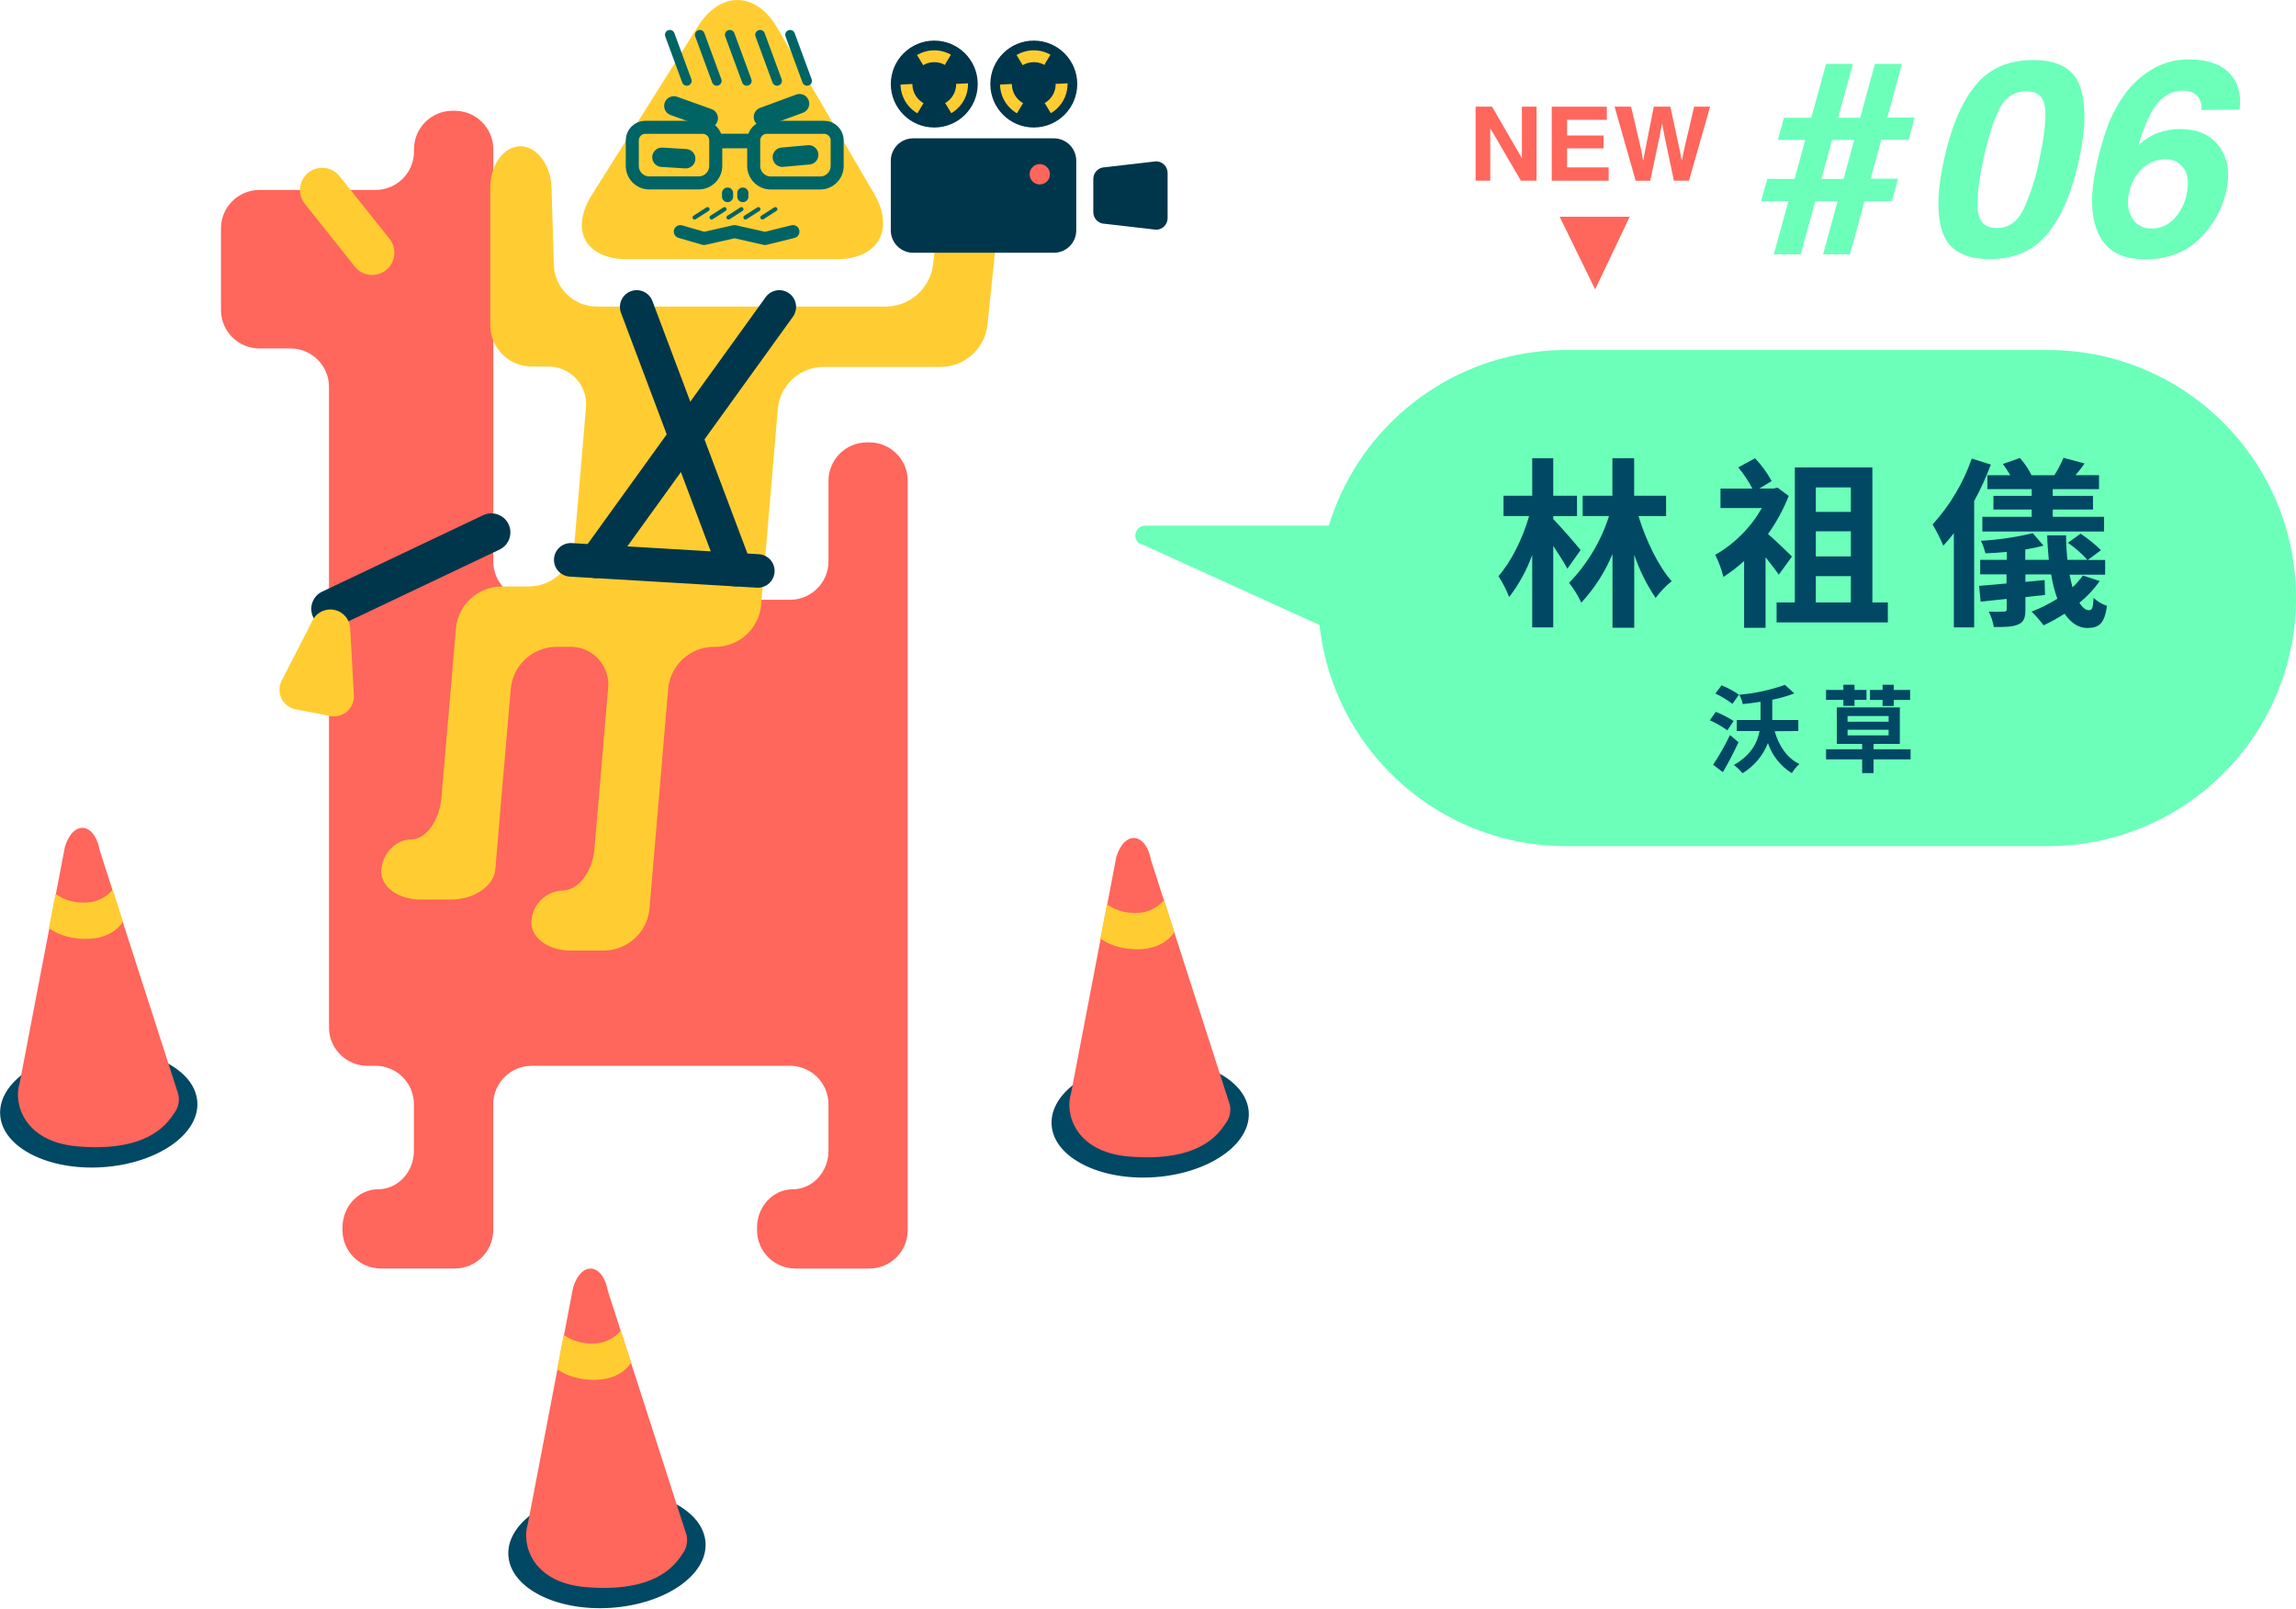
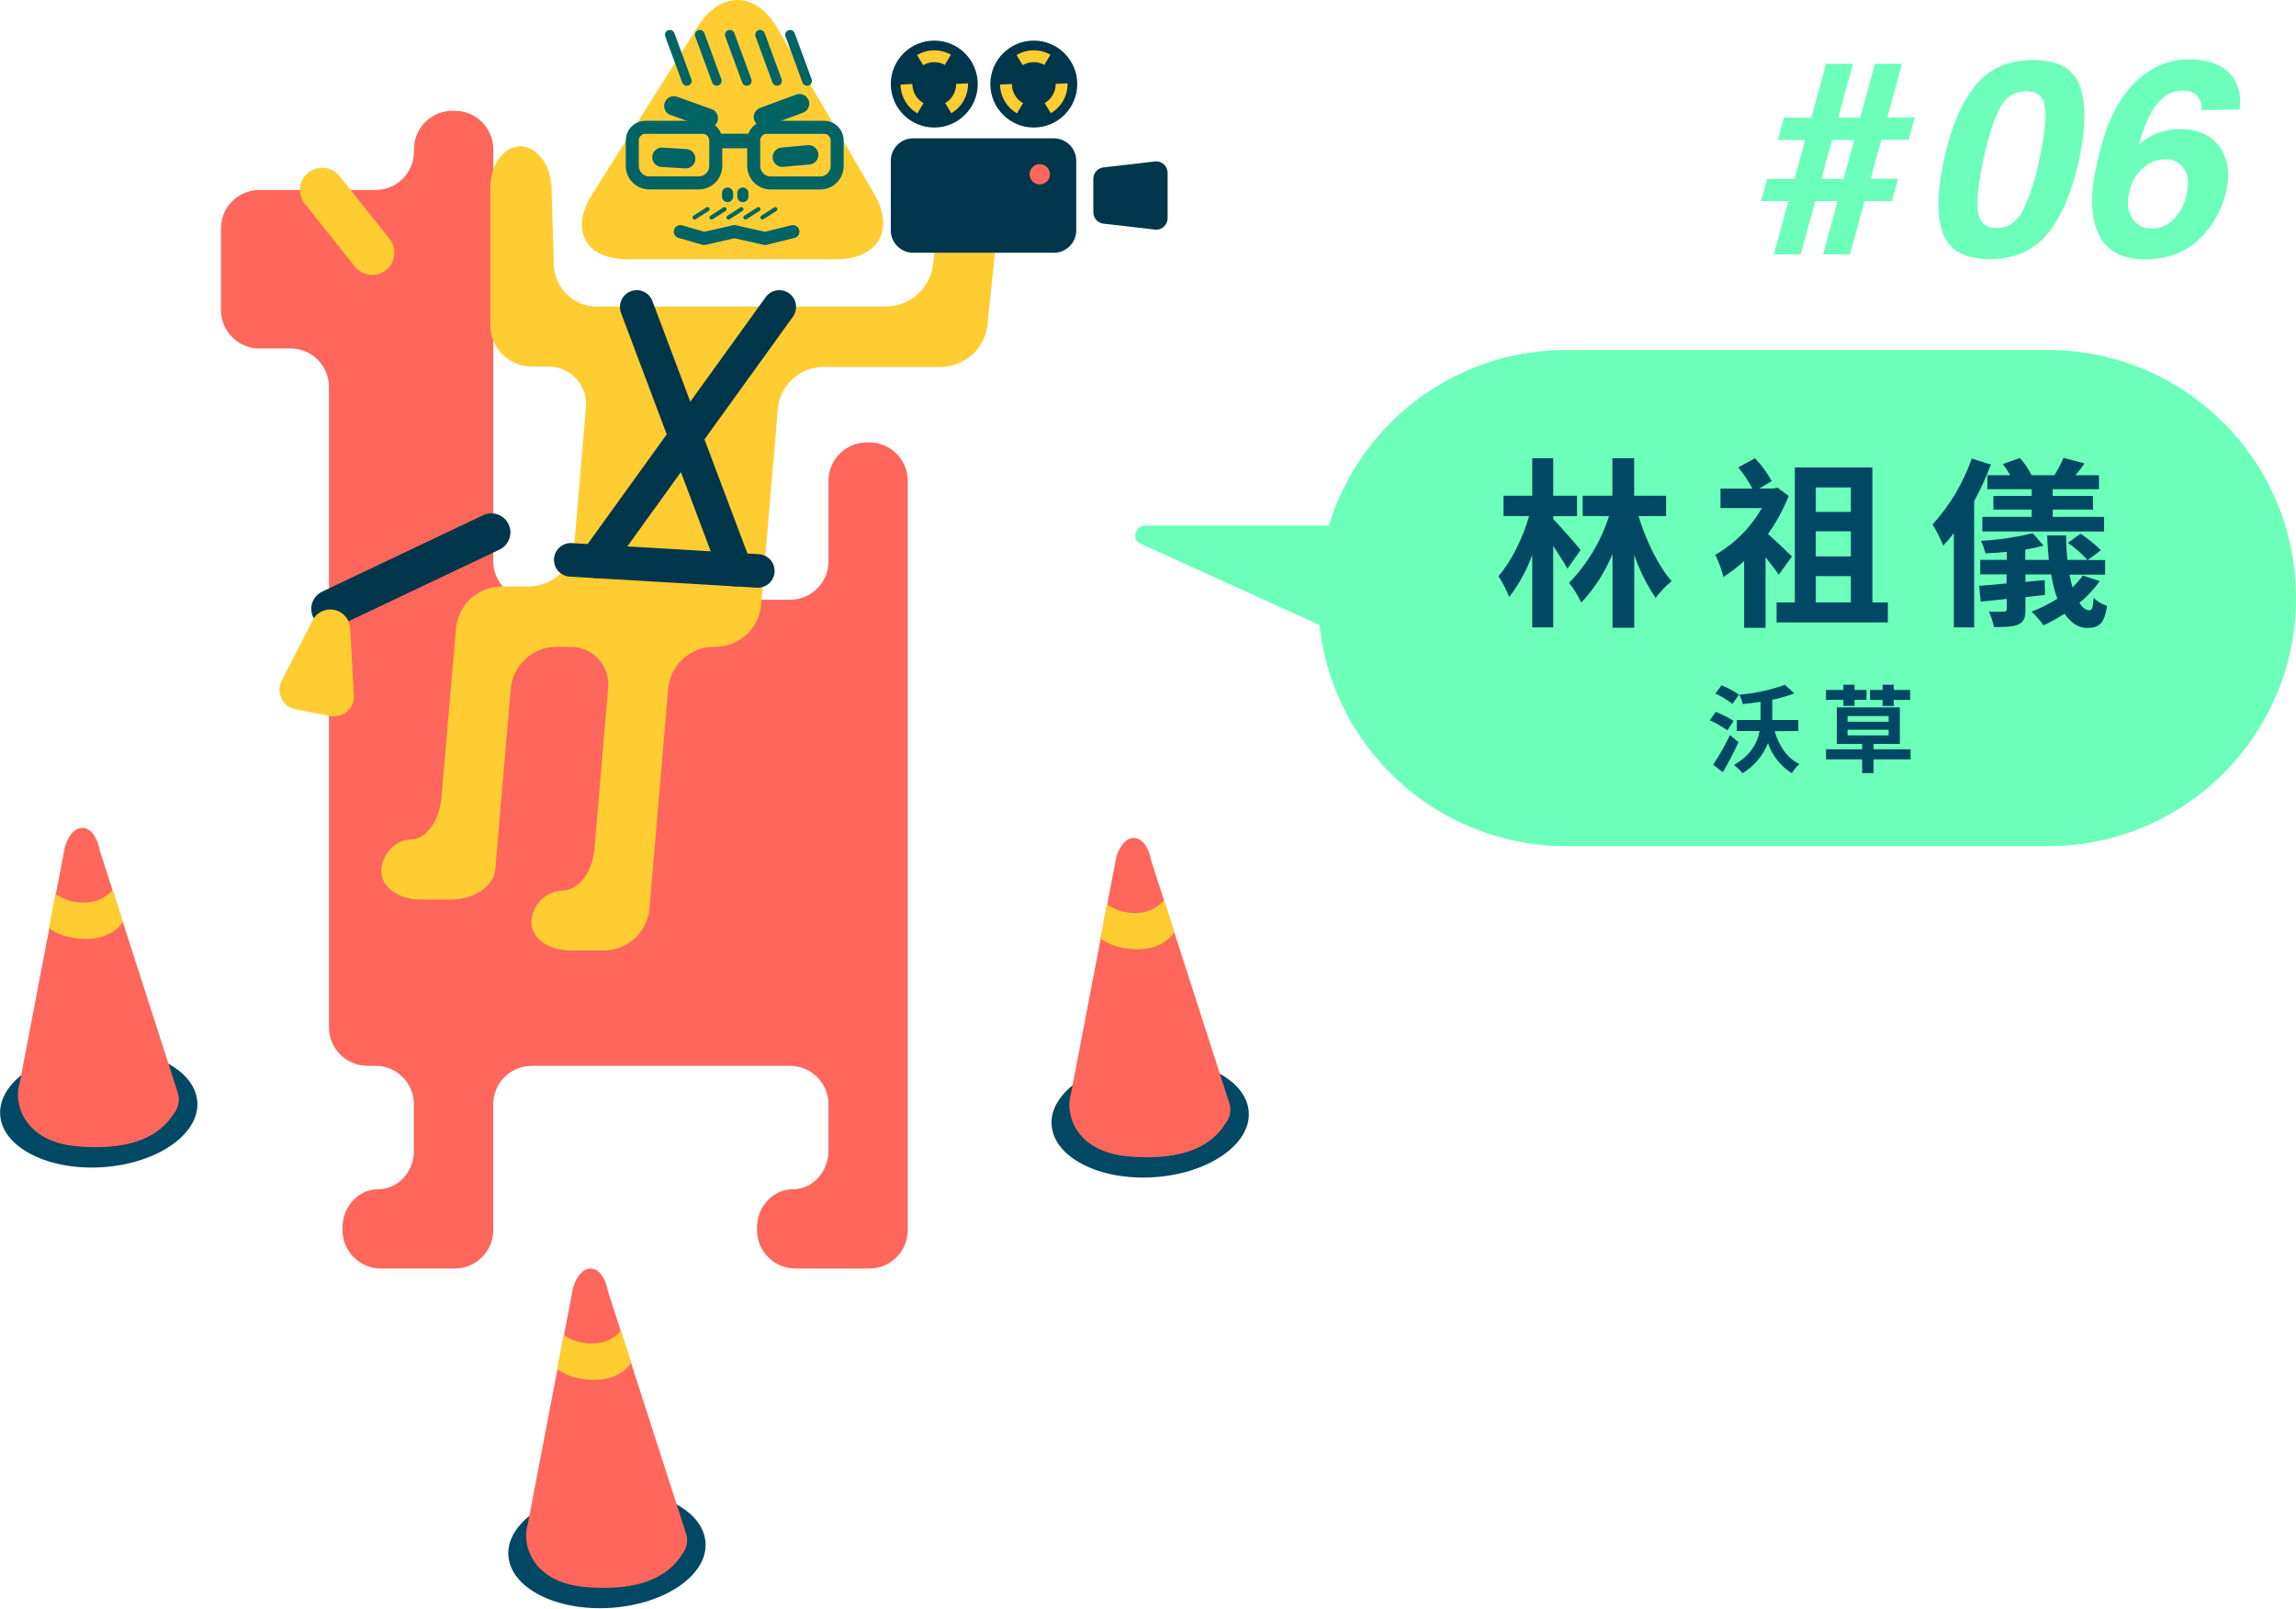
<svg xmlns="http://www.w3.org/2000/svg" viewBox="0 0 503.4 352.62">
  <defs>
    <style>.cls-1{fill:#004864;}.cls-2{fill:#ff665c;}.cls-3{fill:#ffcd32;}.cls-10,.cls-11,.cls-13,.cls-14,.cls-15,.cls-4,.cls-5,.cls-6,.cls-7,.cls-8,.cls-9{fill:none;}.cls-13,.cls-15,.cls-4{stroke:#ffcd32;}.cls-10,.cls-11,.cls-14,.cls-15,.cls-4,.cls-5,.cls-6,.cls-7,.cls-8,.cls-9{stroke-linecap:round;}.cls-13,.cls-4,.cls-5{stroke-miterlimit:10;}.cls-4{stroke-width:9.74px;}.cls-14,.cls-5{stroke:#00364b;}.cls-5{stroke-width:7.36px;}.cls-10,.cls-11,.cls-6,.cls-7,.cls-8,.cls-9{stroke:#006464;}.cls-10,.cls-14,.cls-15,.cls-6,.cls-7,.cls-8,.cls-9{stroke-linejoin:round;}.cls-6{stroke-width:2.86px;}.cls-7{stroke-width:3.19px;}.cls-8{stroke-width:4.25px;}.cls-9{stroke-width:0.91px;}.cls-10{stroke-width:2.13px;}.cls-11{stroke-width:2.45px;}.cls-12{fill:#00364b;}.cls-13{stroke-width:2.6px;stroke-dasharray:6.37 6.37;}.cls-14{stroke-width:8.35px;}.cls-15{stroke-width:8.73px;}.cls-16{fill:#6bffba;}</style>
  </defs>
-   <g id="Layer_2" data-name="Layer 2">
+   <g id="圖層_2" data-name="圖層 2">
    <g id="content">
      <ellipse class="cls-1" cx="252.16" cy="245.25" rx="21.66" ry="12.91" transform="translate(-15.56 17.09) rotate(-3.77)" />
      <path class="cls-2" d="M234.82,239.74l9.94-51.89c1.81-5.85,6.5-5.36,7.62.8l17.25,53.52a5,5,0,0,1-1,4.25c-3.77,6-11.37,8-21.27,7.14C235.49,252.48,233.46,243.89,234.82,239.74Z" />
      <path class="cls-3" d="M242.68,198.27l-1.43,7.48s2.94,2.55,8.63,2.37,7.59-3.77,7.59-3.77l-2.25-7a7.9,7.9,0,0,1-6,2.81A10.54,10.54,0,0,1,242.68,198.27Z" />
      <ellipse class="cls-1" cx="133.05" cy="339.66" rx="21.66" ry="12.91" transform="translate(-22.02 9.47) rotate(-3.77)" />
      <path class="cls-2" d="M115.72,334.15l9.94-51.89c1.81-5.85,6.5-5.36,7.62.8l17.25,53.52a5,5,0,0,1-1,4.25c-3.77,6-11.37,8-21.27,7.14C116.38,346.89,114.35,338.3,115.72,334.15Z" />
      <path class="cls-3" d="M123.58,292.68l-1.43,7.48s2.94,2.55,8.63,2.37,7.59-3.77,7.59-3.77l-2.25-7a7.9,7.9,0,0,1-6,2.81A10.54,10.54,0,0,1,123.58,292.68Z" />
      <ellipse class="cls-1" cx="21.63" cy="243.03" rx="21.66" ry="12.91" transform="translate(-15.91 1.95) rotate(-3.77)" />
      <path class="cls-2" d="M4.3,237.52l9.94-51.89c1.81-5.85,6.5-5.36,7.62.8L39.1,239.95a5,5,0,0,1-1,4.25c-3.77,6-11.37,8-21.27,7.14C5,250.25,2.93,241.67,4.3,237.52Z" />
      <path class="cls-3" d="M12.16,196l-1.43,7.48s2.94,2.55,8.63,2.37,7.59-3.77,7.59-3.77l-2.25-7a7.9,7.9,0,0,1-6,2.81A10.54,10.54,0,0,1,12.16,196Z" />
      <path class="cls-2" d="M190.05,97a8.43,8.43,0,0,0-8.4,8.4v17.7a8.43,8.43,0,0,1-8.4,8.4h-56.7a8.43,8.43,0,0,1-8.4-8.4V32.69a8.43,8.43,0,0,0-8.4-8.4h-.58a8.43,8.43,0,0,0-8.4,8.4v.56a8.43,8.43,0,0,1-8.4,8.4H56.85a8.43,8.43,0,0,0-8.4,8.4V68a8.43,8.43,0,0,0,8.4,8.4h6.88a8.43,8.43,0,0,1,8.4,8.4V225.28a8.43,8.43,0,0,0,8.4,8.4h1.82a8.43,8.43,0,0,1,8.4,8.4v10.27c0,4.62-3.52,8.4-7.83,8.4s-7.83,3.78-7.83,8.4v.58a8.43,8.43,0,0,0,8.4,8.4H99.74a8.43,8.43,0,0,0,8.4-8.4V242.09a8.43,8.43,0,0,1,8.4-8.4h56.7a8.43,8.43,0,0,1,8.4,8.4v10.27c0,4.62-3.52,8.4-7.83,8.4s-7.83,3.78-7.83,8.4v.58a8.43,8.43,0,0,0,8.4,8.4h16.24a8.43,8.43,0,0,0,8.4-8.4V105.39a8.43,8.43,0,0,0-8.4-8.4Z" />
      <line class="cls-4" x1="81.6" y1="55.41" x2="70.64" y2="41.66" />
      <path class="cls-3" d="M212.9,43.1c-3.62,0-7.05,4.07-7.64,9l-.72,6.12a10.51,10.51,0,0,1-10.16,9H130.8a9.46,9.46,0,0,1-9.37-9.1l-.5-16.95c-.15-5-3.23-9.1-6.85-9.1s-6.58,4.09-6.59,9.1l0,30.1a9.11,9.11,0,0,0,9.08,9.1h3.57a8.24,8.24,0,0,1,8.33,9.07l-2.56,30.08a10.11,10.11,0,0,1-9.87,9.07h-6.19a10.11,10.11,0,0,0-9.87,9.07L96.77,175c-.42,5-3.44,9.07-6.69,9.07s-6.18,3-6.48,6.58,3.54,6.58,8.54,6.58h6.8c5,0,9.35-3,9.66-6.58L109.92,175,112,150.89a10.11,10.11,0,0,1,9.87-9.07H125a8.24,8.24,0,0,1,8.33,9.07l-3,35.29c-.42,5-3.58,9.07-7,9.07a7.15,7.15,0,0,0-6.81,6.58c-.31,3.62,3.54,6.58,8.54,6.58h7.46a10.11,10.11,0,0,0,9.87-9.07l4.12-48.45a10.11,10.11,0,0,1,9.87-9.07H157a10.11,10.11,0,0,0,9.87-9.07l3.68-43.23a10.11,10.11,0,0,1,9.87-9.07h26a10.37,10.37,0,0,0,10.06-9l2-19.26C219,47.17,216.52,43.1,212.9,43.1Z" />
      <line class="cls-5" x1="170.86" y1="67.3" x2="130.64" y2="123.08" />
      <line class="cls-5" x1="166.15" y1="125.18" x2="125.14" y2="122.75" />
      <line class="cls-5" x1="139.6" y1="67.3" x2="161.27" y2="124.89" />
      <path class="cls-3" d="M153.05,5.74C157.94-2,165.71-1.89,170.34,6l21.3,36.45c4.63,7.91.91,14.39-8.26,14.39H137.56c-9.17,0-12.67-6.35-7.79-14.11Z" />
-       <path class="cls-6" d="M141.5,27.91h12.56a2.87,2.87,0,0,1,2.87,2.87v5.58a3.75,3.75,0,0,1-3.75,3.75H142.36a3.73,3.73,0,0,1-3.73-3.73V30.78A2.87,2.87,0,0,1,141.5,27.91Z" />
-       <path class="cls-6" d="M168.12,27.91h12.56a2.87,2.87,0,0,1,2.87,2.87v5.61a3.73,3.73,0,0,1-3.73,3.73H169a3.75,3.75,0,0,1-3.75-3.75V30.78a2.87,2.87,0,0,1,2.87-2.87Z" />
+       <path class="cls-6" d="M141.5,27.91h12.56a2.87,2.87,0,0,1,2.87,2.87v5.58a3.75,3.75,0,0,1-3.75,3.75H142.36a3.73,3.73,0,0,1-3.73-3.73V30.78a2.87,2.87,0,0,1,2.87-2.87Z" />
+       <path class="cls-6" d="M168.12,27.91h12.56a2.87,2.87,0,0,1,2.87,2.87v5.61a3.73,3.73,0,0,1-3.73,3.73H169a3.75,3.75,0,0,1-3.75-3.75V30.78A2.87,2.87,0,0,1,168.12,27.91Z" />
      <line class="cls-7" x1="158.15" y1="30.92" x2="163.97" y2="30.92" />
      <line class="cls-8" x1="177.31" y1="33.95" x2="171.53" y2="34.47" />
      <line class="cls-8" x1="175.3" y1="22.73" x2="167.38" y2="25.65" />
      <line class="cls-8" x1="147.74" y1="23.22" x2="155.29" y2="25.92" />
      <line class="cls-8" x1="145.13" y1="34.48" x2="150.34" y2="34.8" />
      <polyline class="cls-6" points="173.85 50.78 167.73 52.29 161.04 50.78 154.35 52.29 149.16 50.78" />
      <line class="cls-9" x1="155.13" y1="45.86" x2="152.3" y2="47.68" />
      <line class="cls-9" x1="158.85" y1="45.86" x2="156.01" y2="47.68" />
      <line class="cls-9" x1="162.56" y1="45.86" x2="159.73" y2="47.68" />
      <line class="cls-9" x1="166.28" y1="45.86" x2="163.44" y2="47.68" />
      <line class="cls-9" x1="169.99" y1="45.86" x2="167.16" y2="47.68" />
      <line class="cls-10" x1="163.73" y1="17.73" x2="160.01" y2="7.63" />
      <line class="cls-10" x1="170.37" y1="17.73" x2="166.65" y2="7.63" />
      <line class="cls-10" x1="176.95" y1="17.73" x2="173.23" y2="7.63" />
      <line class="cls-10" x1="157.15" y1="17.73" x2="153.43" y2="7.63" />
      <line class="cls-10" x1="150.58" y1="17.73" x2="146.86" y2="7.63" />
      <line class="cls-11" x1="159.52" y1="42.34" x2="159.52" y2="43.1" />
      <line class="cls-11" x1="162.87" y1="42.34" x2="162.87" y2="43.1" />
      <rect class="cls-12" x="195.31" y="30.33" width="40.66" height="25.09" rx="4.91" ry="4.91" />
      <path class="cls-12" d="M253.5,50.37l-11.24-1.3a2.55,2.55,0,0,1-2.55-2.55V39.22a2.55,2.55,0,0,1,2.55-2.55l11.24-1.3A2.55,2.55,0,0,1,256,37.92v9.9A2.55,2.55,0,0,1,253.5,50.37Z" />
      <circle class="cls-12" cx="204.84" cy="18.43" r="9.53" />
      <circle class="cls-12" cx="226.66" cy="18.43" r="9.53" />
      <circle class="cls-12" cx="204.84" cy="18.43" r="6.1" />
      <circle class="cls-13" cx="204.84" cy="18.43" r="6.1" />
      <circle class="cls-12" cx="226.66" cy="18.43" r="6.1" />
      <circle class="cls-13" cx="226.66" cy="18.43" r="6.1" />
      <circle class="cls-2" cx="227.97" cy="38.21" r="2.23" />
      <line class="cls-14" x1="107.73" y1="116.73" x2="72.42" y2="133.49" />
      <polygon class="cls-15" points="72.42 138 65.64 151.24 73.23 152.7 72.42 138" />
-     </g>
-     <g id="對話框">
      <rect class="cls-16" x="288.99" y="76.74" width="214.41" height="108.78" rx="54.39" ry="54.39" />
-       <path class="cls-1" d="M343.65,124.69c-.72-1.31-1.91-3.22-3.1-5v17.86h-4.61V121.67a34,34,0,0,1-5.05,9.23,26.17,26.17,0,0,0-2.35-4.58c2.79-3.14,5.37-8.39,6.72-13.17h-5.61V108.7h6.29v-8.23h4.61v8.23h5.21v4.46h-5.21v.64c1.19,1.19,5.13,5.69,6,6.8Zm15.59-11.54c1.67,5.45,4.38,11,7.28,14.28A19.32,19.32,0,0,0,363,131.1a39.56,39.56,0,0,1-4.69-9.47v16h-4.77V121.47a35.73,35.73,0,0,1-6.84,10.66,23.12,23.12,0,0,0-2.67-4.34,37.4,37.4,0,0,0,8.75-14.64H347V108.7h6.52v-8.23h4.77v8.23h7v4.46Z" />
-       <path class="cls-1" d="M390,126c-.68-1-1.79-2.43-2.9-3.82v15.47H382.4V123a35.6,35.6,0,0,1-4.54,3.5,23.77,23.77,0,0,0-1.79-4.85,27.51,27.51,0,0,0,10.22-10.26h-9.07v-4.26h7a27,27,0,0,0-3.1-4.65l3.66-2a22.81,22.81,0,0,1,3.66,5l-2.71,1.63h3.14l.84-.2,2.47,1.83a39.68,39.68,0,0,1-4.54,8.35c1.59,1.35,4.46,4.14,5.25,4.93Zm23.91,6.09v4.38H389.52v-4.38h4v-29.6h17v29.6Zm-15.79-25.22v5.37h7.68v-5.37Zm7.68,9.63h-7.68V122h7.68Zm-7.68,15.59h7.68v-5.77h-7.68Z" />
-       <path class="cls-1" d="M436.5,101.86a63.42,63.42,0,0,1-3.66,8v27.69h-4.46V116.9a32.18,32.18,0,0,1-2.31,2.74,36.5,36.5,0,0,0-2.35-4.65,41.83,41.83,0,0,0,8.59-14.44Zm23.87,25.54a24,24,0,0,1-4.46,4.77c.64,1,1.35,1.63,2.11,1.63s.88-.72,1-2.71a8,8,0,0,0,2.94,1.75c-.56,3.86-1.67,4.81-4.3,4.85-2,0-3.66-1.15-5-3.14a35.18,35.18,0,0,1-4.61,2.55,22.82,22.82,0,0,0-2.63-3,32.53,32.53,0,0,0,5.65-2.82,29.78,29.78,0,0,1-1.35-5.33h-5.65v1.63l4.22-.4.08,3.26-4.3.48v2.74c0,1.87-.36,2.71-1.59,3.26s-2.94.56-5.33.56a12.07,12.07,0,0,0-1.11-3.38,31.88,31.88,0,0,0,3.3,0c.48,0,.64-.16.64-.6v-2.19l-5.73.6-.32-3.46c1.71-.12,3.78-.32,6-.52v-2h-5.77v-3.18H440V121c-1.59.16-3.22.28-4.69.32a13.26,13.26,0,0,0-1-2.75,63.61,63.61,0,0,0,11.38-1.67l2.35,2.74c-1.19.32-2.55.6-4,.84v2.27h5.17c-.16-1.71-.32-3.5-.36-5.37h4.14c0,1.87.12,3.7.28,5.37h4.38a23.8,23.8,0,0,0-4.26-3.74l2.79-2a31.19,31.19,0,0,1,4.46,3.62l-2.9,2.15h3.82V126h-7.8c.2,1,.4,1.91.64,2.78a17,17,0,0,0,2.27-2.59ZM440.76,104.2a26.6,26.6,0,0,0-1.63-2.47l3.74-1.31a17.07,17.07,0,0,1,2.55,3.78h5a25.15,25.15,0,0,0,2-3.82l4.62,1.23c-.68,1-1.35,1.83-2,2.58h5.17v3.06H450.06v1.47h8.83v3h-8.83v1.59h11.26v3.22H434.63v-3.22h10.82v-1.59h-8.39v-3h8.39v-1.47h-9.71V104.2Z" />
-       <path class="cls-1" d="M378.72,160.13a21.06,21.06,0,0,0-3.84-2.2l1.31-1.85a22.05,22.05,0,0,1,3.9,2Zm2.45,2.61c-1,2.18-2.26,4.54-3.42,6.56l-2.14-1.62a55.22,55.22,0,0,0,3.69-6.52Zm-1.33-8.42a22.79,22.79,0,0,0-3.74-2.26l1.35-1.8a19.33,19.33,0,0,1,3.82,2.05Zm9.25,6c.93,3.2,2.68,5.87,5.42,7.2a7.87,7.87,0,0,0-1.64,2,12.4,12.4,0,0,1-5.25-6.6,13.46,13.46,0,0,1-5.58,6.62,9.84,9.84,0,0,0-1.89-1.81c3.84-2.18,5.19-5,5.64-7.45h-5v-2.41H386v-4c-1.31.21-2.66.37-3.9.5a8.11,8.11,0,0,0-.75-2.05,40.05,40.05,0,0,0,10-2.16l2.05,1.87a28.47,28.47,0,0,1-4.83,1.39v3.74c0,.23,0,.46,0,.71h5.71v2.41Z" />
+       <path class="cls-1" d="M343.65,124.69c-.72-1.31-1.91-3.22-3.1-5v17.86h-4.61V121.67a34,34,0,0,1-5.05,9.23,26.1,26.1,0,0,0-2.35-4.58c2.78-3.14,5.37-8.39,6.72-13.17h-5.61V108.7h6.29v-8.23h4.61v8.23h5.21v4.46h-5.21v.64c1.19,1.19,5.13,5.69,6,6.8Zm15.59-11.54c1.67,5.45,4.38,11,7.28,14.28A19.32,19.32,0,0,0,363,131.1a39.57,39.57,0,0,1-4.69-9.47v16h-4.77V121.47a35.69,35.69,0,0,1-6.84,10.66,23.07,23.07,0,0,0-2.67-4.34,37.39,37.39,0,0,0,8.75-14.64H347V108.7h6.52v-8.23h4.77v8.23h7v4.46Z" />
+       <path class="cls-1" d="M390,126c-.68-1-1.79-2.43-2.9-3.82v15.47H382.4V123a35.49,35.49,0,0,1-4.54,3.5,23.75,23.75,0,0,0-1.79-4.85,27.52,27.52,0,0,0,10.22-10.26h-9.07v-4.26h7a27.07,27.07,0,0,0-3.1-4.65l3.66-2a22.83,22.83,0,0,1,3.66,5l-2.71,1.63h3.14l.83-.2,2.47,1.83a39.62,39.62,0,0,1-4.54,8.35c1.59,1.35,4.46,4.14,5.25,4.93Zm23.91,6.09v4.38H389.52v-4.38h4v-29.6h17v29.6Zm-15.79-25.22v5.37h7.68v-5.37Zm7.68,9.63h-7.68V122h7.68Zm-7.68,15.59h7.68v-5.77h-7.68Z" />
+       <path class="cls-1" d="M436.5,101.86a63.27,63.27,0,0,1-3.66,8v27.69h-4.46V116.89a32.29,32.29,0,0,1-2.31,2.74,36.47,36.47,0,0,0-2.35-4.65,41.84,41.84,0,0,0,8.59-14.44Zm23.87,25.54a24,24,0,0,1-4.46,4.77c.64,1,1.35,1.63,2.11,1.63s.88-.72,1-2.71a8,8,0,0,0,2.94,1.75c-.56,3.86-1.67,4.81-4.3,4.85-2,0-3.66-1.15-5-3.14a35.19,35.19,0,0,1-4.61,2.55,22.81,22.81,0,0,0-2.62-3,32.53,32.53,0,0,0,5.65-2.82,29.7,29.7,0,0,1-1.35-5.33h-5.65v1.63l4.22-.4.08,3.26-4.3.48v2.74c0,1.87-.36,2.71-1.59,3.26s-2.94.56-5.33.56a12,12,0,0,0-1.11-3.38,31.9,31.9,0,0,0,3.3,0c.48,0,.64-.16.64-.6v-2.19l-5.73.6-.32-3.46c1.71-.12,3.78-.32,6-.52v-2h-5.77v-3.18H440V121c-1.59.16-3.22.28-4.69.32a13.19,13.19,0,0,0-1-2.74,63.61,63.61,0,0,0,11.38-1.67l2.35,2.74c-1.19.32-2.55.6-4,.84v2.27h5.17c-.16-1.71-.32-3.5-.36-5.37h4.14c0,1.87.12,3.7.28,5.37h4.38a23.82,23.82,0,0,0-4.26-3.74l2.78-2a31.17,31.17,0,0,1,4.46,3.62l-2.9,2.15h3.82V126h-7.8c.2,1,.4,1.91.64,2.78a17,17,0,0,0,2.27-2.59ZM440.76,104.2a26.35,26.35,0,0,0-1.63-2.47l3.74-1.31a17,17,0,0,1,2.55,3.78h5a25.18,25.18,0,0,0,2-3.82l4.61,1.23c-.68,1-1.35,1.83-2,2.59h5.17v3.06H450.06v1.47h8.83v3h-8.83v1.59h11.26v3.22H434.63v-3.22h10.82v-1.59h-8.39v-3h8.39v-1.47h-9.71V104.2Z" />
+       <path class="cls-1" d="M378.72,160.13a21.08,21.08,0,0,0-3.84-2.2l1.31-1.85a22,22,0,0,1,3.9,2Zm2.45,2.61c-1,2.18-2.26,4.54-3.42,6.56l-2.14-1.62a55.5,55.5,0,0,0,3.69-6.52Zm-1.33-8.42a22.78,22.78,0,0,0-3.74-2.26l1.35-1.8a19.31,19.31,0,0,1,3.82,2.05Zm9.26,6c.93,3.2,2.68,5.87,5.42,7.2a7.83,7.83,0,0,0-1.64,2,12.4,12.4,0,0,1-5.25-6.6,13.46,13.46,0,0,1-5.58,6.62,9.81,9.81,0,0,0-1.89-1.81c3.84-2.18,5.19-5,5.64-7.45h-5v-2.41H386v-4c-1.31.21-2.66.37-3.9.5a8.11,8.11,0,0,0-.75-2.05,40.06,40.06,0,0,0,10-2.16l2.05,1.87a28.43,28.43,0,0,1-4.83,1.39v3.74c0,.23,0,.46,0,.71h5.71v2.41Z" />
      <path class="cls-1" d="M404.16,153.45h-3.8v-2.18h3.8v-1.14h2.45v1.14h2.62v2.18h-2.62v1.31h-2.45ZM418.9,166.5h-8.13v3h-2.49v-3h-7.91v-2.22h7.91V163.1h-5.56v-8h13.82v8h-5.77v1.18h8.13Zm-13.82-8.26h9V157h-9Zm0,3h9V160h-9Zm7.68-7.78H410v-2.18h2.76v-1.14h2.45v1.14h3.59v2.18H415.2v1.33h-2.45Z" />
      <path class="cls-16" d="M301.24,115.25H251.09a2.18,2.18,0,0,0-1.54,3.72l50,22.72a2.18,2.18,0,0,0,3.72-1.53l.15-22.72A2.18,2.18,0,0,0,301.24,115.25Z" />
      <path class="cls-16" d="M387.46,39.23h6l2.34-8.54h-6l1.32-4.87h6L400.37,14h5.89L403,25.81h4.85L411.08,14H417l-3.21,11.78h6l-1.32,4.87h-6l-2.33,8.54h6L414.8,44.1h-6L405.6,55.76h-5.88l3.18-11.66H398l-3.2,11.66h-5.89l3.2-11.66h-6Zm16.75,0,2.33-8.54h-4.86l-2.34,8.54Z" />
-       <path class="cls-16" d="M455.84,35Q453.56,45.5,449,51.15t-12.72,5.66q-8.2,0-10.29-5.66T426.23,35q2.25-10.47,6.78-16.15t12.73-5.69q8.2,0,10.27,5.69T455.84,35ZM437.78,50q3.76,0,5.76-3.86A47.21,47.21,0,0,0,447.13,35q1.63-7.64,1.26-11.31T444.26,20a6.3,6.3,0,0,0-5.77,3.67q-2,3.67-3.64,11.31-1.6,7.29-1.21,11.15T437.78,50Z" />
-       <path class="cls-16" d="M482.63,24.12a3.47,3.47,0,0,0-.33-2.25q-.92-2-3.67-2-4.12,0-6.84,4.55a33.61,33.61,0,0,0-2.9,7.41,12.57,12.57,0,0,1,4.22-2.68,14,14,0,0,1,4.93-.85q5.71,0,8.54,3.82t1.52,9.77a20.56,20.56,0,0,1-5.83,10.44q-4.56,4.52-12.11,4.52-8.11,0-10.51-6.68-1.87-5.22-.09-13.47a69.51,69.51,0,0,1,2.13-7.87,29.88,29.88,0,0,1,4.8-9,19.85,19.85,0,0,1,5.88-4.93,15.36,15.36,0,0,1,7.54-1.87q6,0,8.88,3t2.25,8Zm-10.87,26A6.61,6.61,0,0,0,476.64,48a10.66,10.66,0,0,0,2.77-5.41q.8-3.7-.61-5.67a4.69,4.69,0,0,0-4.07-2,7.25,7.25,0,0,0-4.09,1.28,9.26,9.26,0,0,0-3.82,6.12,7.13,7.13,0,0,0,.67,5.57A4.75,4.75,0,0,0,471.77,50.1Z" />
-       <path class="cls-2" d="M323.53,23.39h3.61l6.54,11.31V23.39h3.21V39.61h-3.44l-6.71-11.51V39.61h-3.21Z" />
-       <path class="cls-2" d="M352.3,26.27h-8.72v3.44h8v2.82h-8V36.7h9.12v2.92H340.22V23.39H352.3Z" />
-       <path class="cls-2" d="M357.62,23.39l2.17,9.29.47,2.58.48-2.53,1.86-9.34h3.63l2,9.29.5,2.59.51-2.49,2.2-9.39h3.5l-4.63,16.22H367l-2-9.49L364.4,27l-.58,3.14-2,9.49h-3.2L354,23.39Z" />
-       <polygon class="cls-2" points="341.95 47.52 349.74 63.45 357.31 47.52 341.95 47.52" />
+       <path class="cls-16" d="M455.84,35Q453.56,45.5,449,51.15t-12.72,5.66q-8.2,0-10.29-5.66T426.23,35q2.25-10.47,6.78-16.15t12.73-5.69q8.2,0,10.27,5.69T455.84,35ZM437.78,50q3.76,0,5.76-3.86A47.3,47.3,0,0,0,447.13,35q1.63-7.64,1.26-11.31T444.26,20a6.3,6.3,0,0,0-5.77,3.67q-2,3.67-3.64,11.31-1.6,7.29-1.21,11.15T437.78,50Z" />
+       <path class="cls-16" d="M482.63,24.12a3.46,3.46,0,0,0-.33-2.25q-.92-2-3.67-2-4.12,0-6.84,4.55a33.56,33.56,0,0,0-2.9,7.41,12.58,12.58,0,0,1,4.22-2.68,14,14,0,0,1,4.93-.85q5.72,0,8.54,3.82t1.52,9.77a20.57,20.57,0,0,1-5.83,10.44q-4.56,4.52-12.11,4.52-8.11,0-10.51-6.68-1.86-5.22-.09-13.47a69.71,69.71,0,0,1,2.13-7.87,29.93,29.93,0,0,1,4.8-9,19.86,19.86,0,0,1,5.88-4.93,15.37,15.37,0,0,1,7.54-1.87q6,0,8.88,3t2.25,8Zm-10.87,26A6.61,6.61,0,0,0,476.64,48a10.67,10.67,0,0,0,2.77-5.41q.8-3.7-.61-5.67a4.69,4.69,0,0,0-4.07-2,7.24,7.24,0,0,0-4.09,1.28,9.25,9.25,0,0,0-3.82,6.12,7.13,7.13,0,0,0,.67,5.57A4.76,4.76,0,0,0,471.77,50.1Z" />
    </g>
  </g>
</svg>
